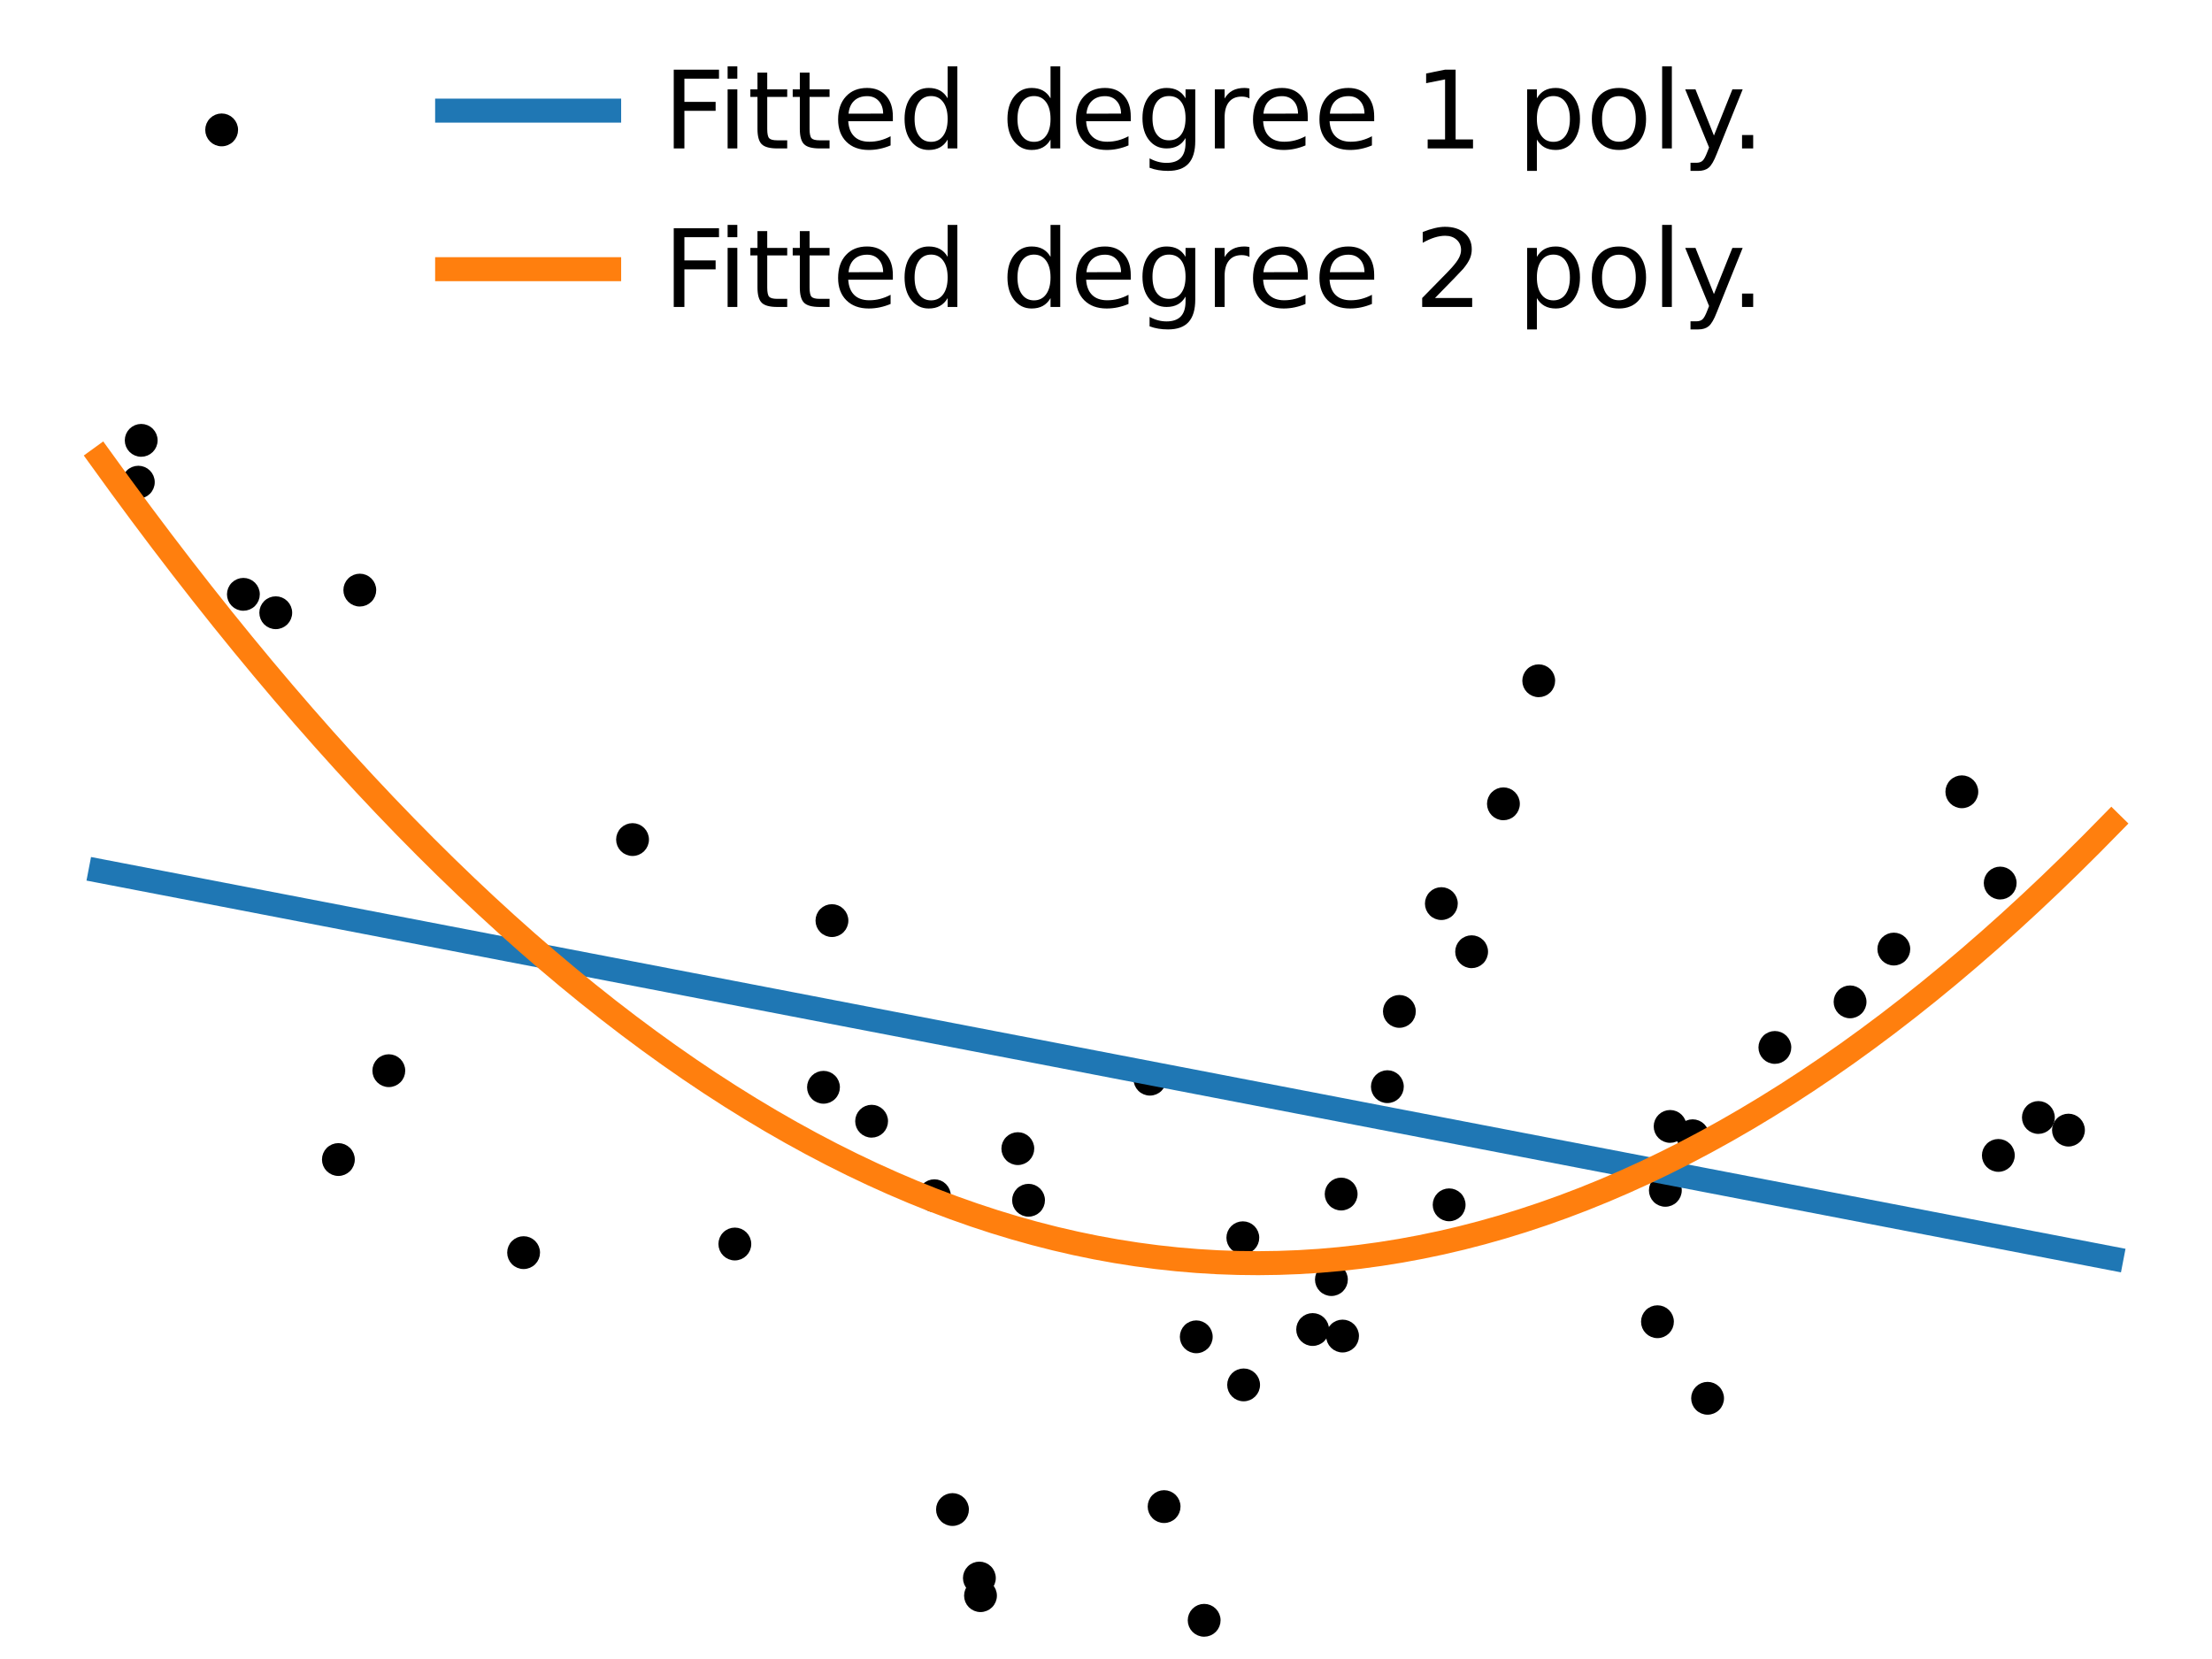
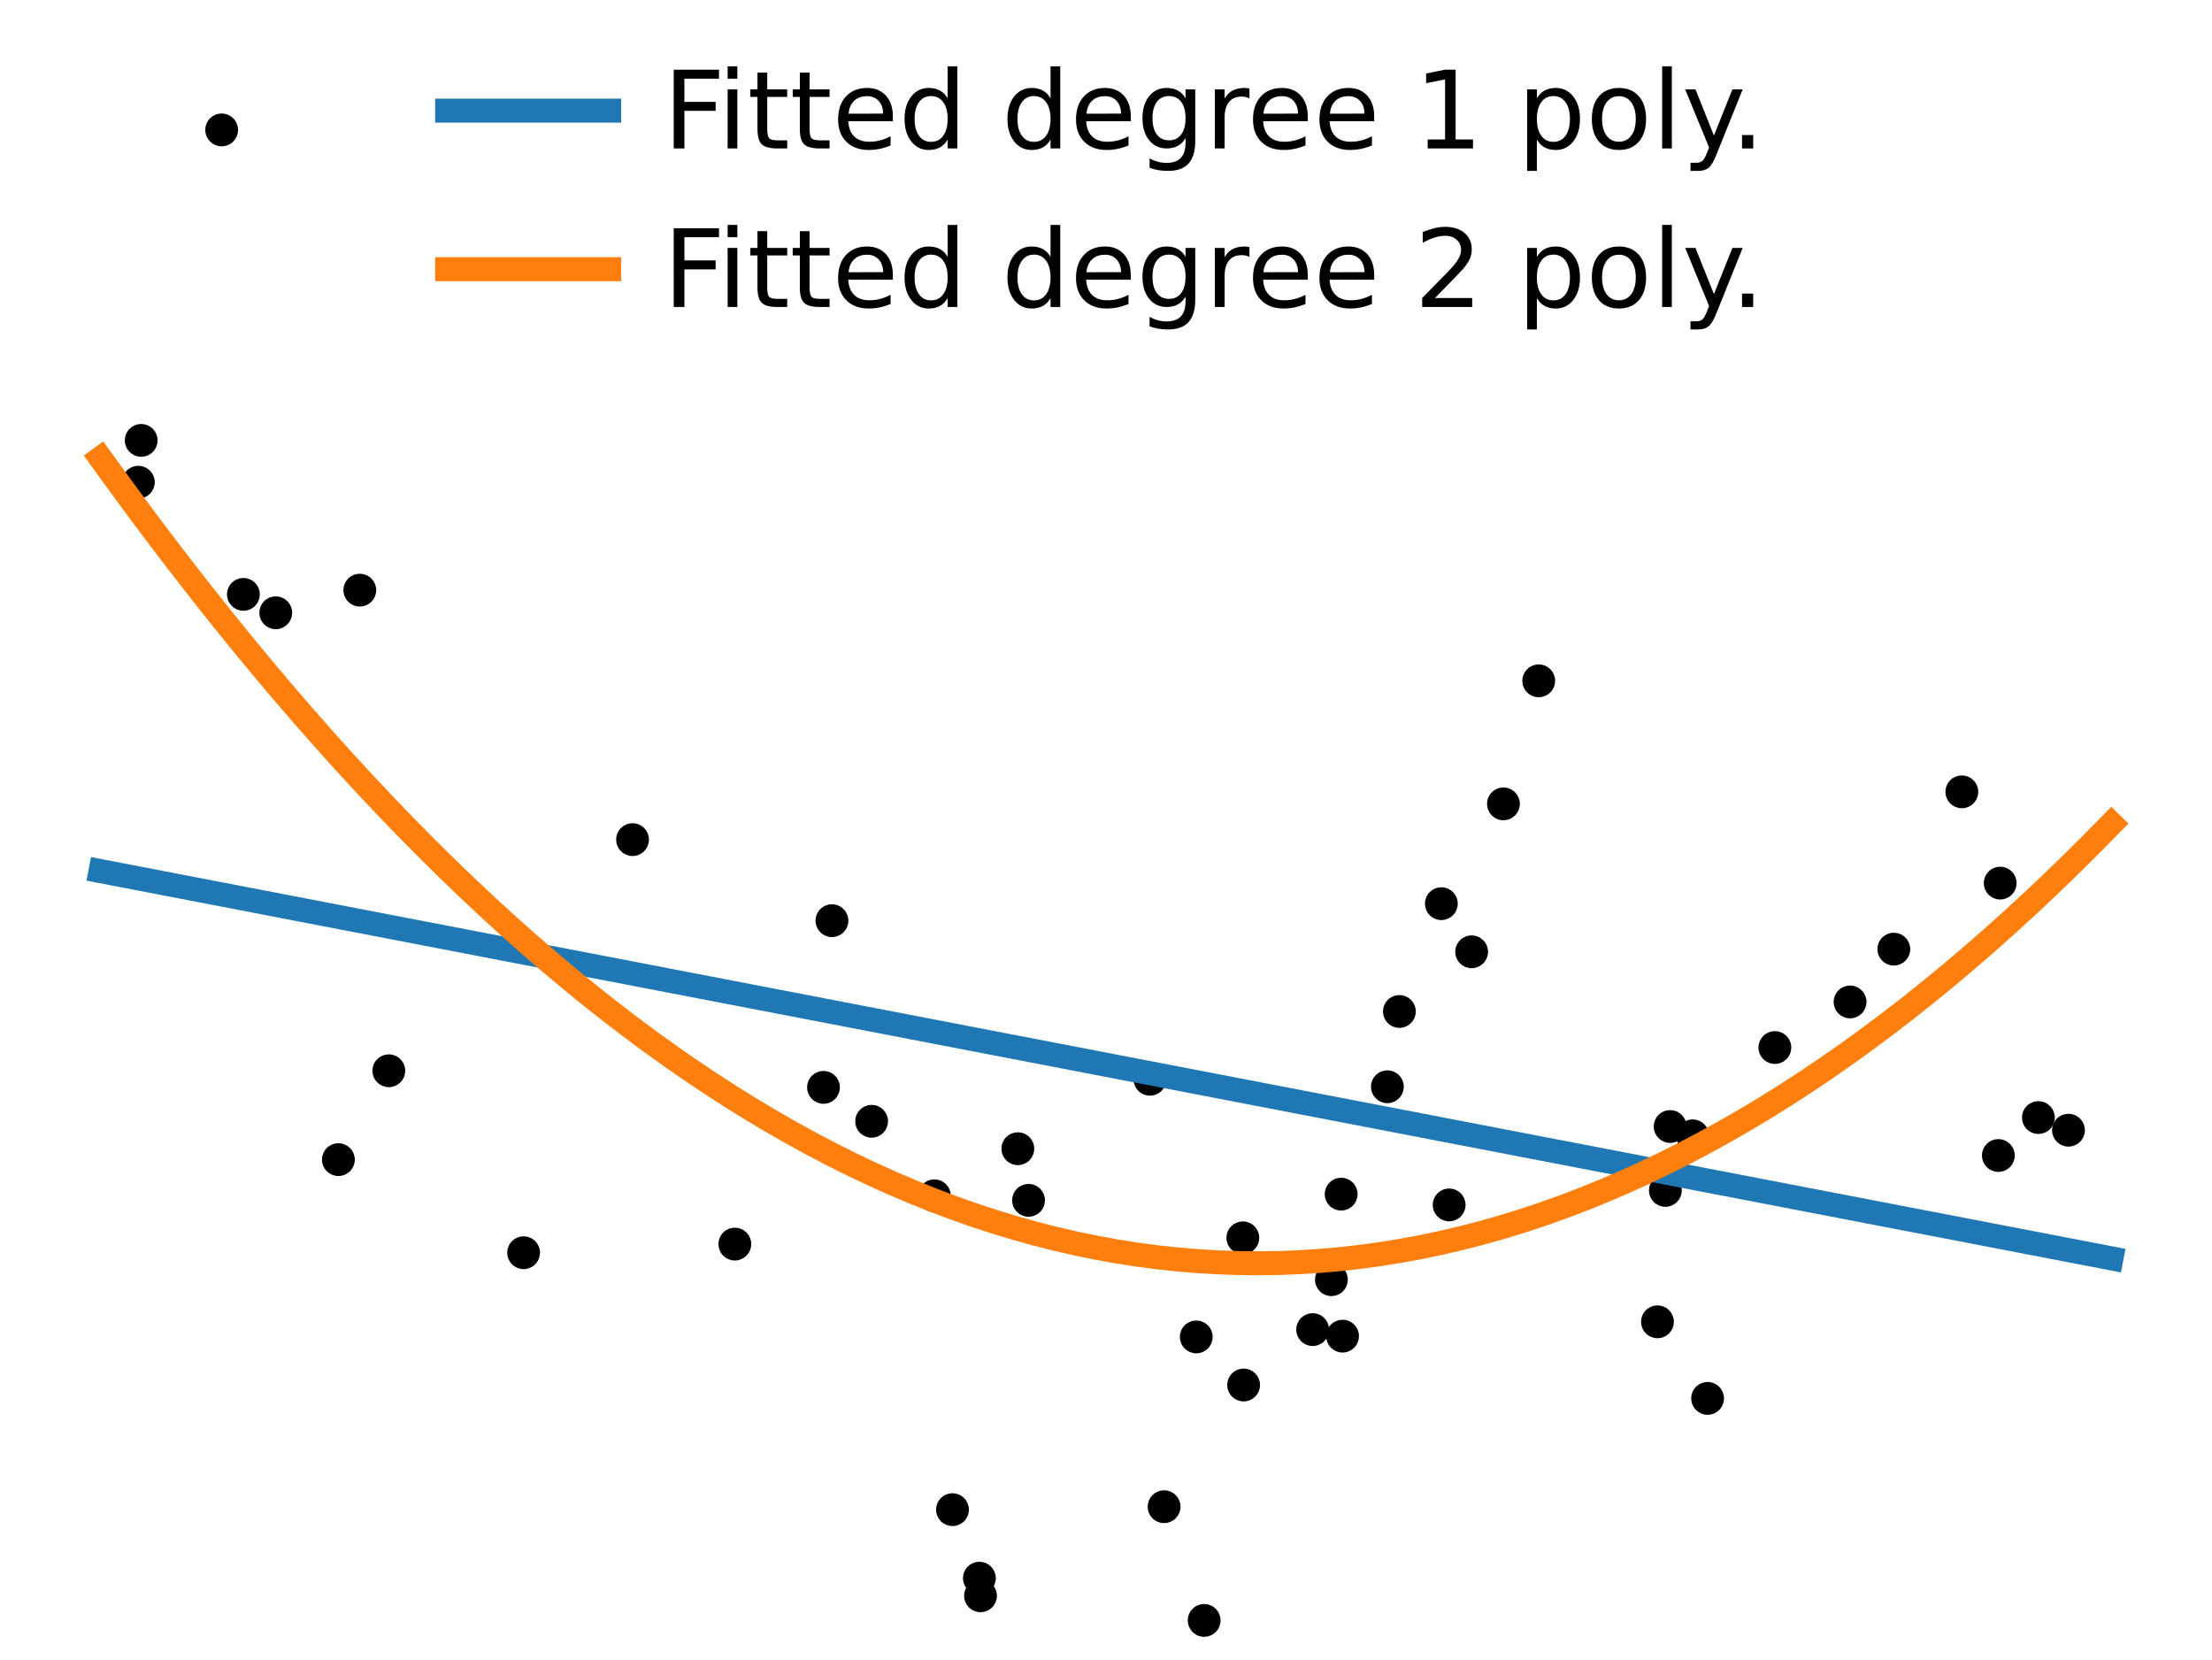
- <svg xmlns="http://www.w3.org/2000/svg" xmlns:xlink="http://www.w3.org/1999/xlink" height="276.48pt" version="1.1" viewBox="0 0 368.64 276.48" width="368.64pt">
+ <svg xmlns="http://www.w3.org/2000/svg" xmlns:xlink="http://www.w3.org/1999/xlink" width="491.52" height="368.64" version="1.1" viewBox="0 0 368.64 276.48">
  <defs>
-     <style type="text/css">*{stroke-linecap:butt;stroke-linejoin:round;}</style>
+     <style type="text/css">*{stroke-linecap:butt;stroke-linejoin:round}</style>
  </defs>
  <g id="figure_1">
    <g id="patch_1">
-       <path d="M 0 276.48  L 368.64 276.48  L 368.64 0  L 0 0  z " style="fill:none;" />
+       <path d="M 0 276.48 L 368.64 276.48 L 368.64 0 L 0 0 z" style="fill:none" />
    </g>
    <g id="axes_1">
      <g id="PathCollection_1">
        <defs>
-           <path d="M 0 2.236  C 0.593 2.236 1.162 2 1.581 1.581  C 2 1.162 2.236 0.593 2.236 0  C 2.236 -0.593 2 -1.162 1.581 -1.581  C 1.162 -2 0.593 -2.236 0 -2.236  C -0.593 -2.236 -1.162 -2 -1.581 -1.581  C -2 -1.162 -2.236 -0.593 -2.236 0  C -2.236 0.593 -2 1.162 -1.581 1.581  C -1.162 2 -0.593 2.236 0 2.236  z " id="m1b317f0006" style="stroke:#000000;" />
+           <path id="m1b317f0006" d="M 0 2.236 C 0.593 2.236 1.162 2 1.581 1.581 C 2 1.162 2.236 0.593 2.236 0 C 2.236 -0.593 2 -1.162 1.581 -1.581 C 1.162 -2 0.593 -2.236 0 -2.236 C -0.593 -2.236 -1.162 -2 -1.581 -1.581 C -2 -1.162 -2.236 -0.593 -2.236 0 C -2.236 0.593 -2 1.162 -1.581 1.581 C -1.162 2 -0.593 2.236 0 2.236 z" style="stroke:#000" />
        </defs>
        <g clip-path="url(#p5749ccb862)">
-           <use style="stroke:#000000;" x="200.679" xlink:href="#m1b317f0006" y="270.03" />
-           <use style="stroke:#000000;" x="256.436" xlink:href="#m1b317f0006" y="113.452" />
-           <use style="stroke:#000000;" x="218.759" xlink:href="#m1b317f0006" y="221.569" />
-           <use style="stroke:#000000;" x="199.362" xlink:href="#m1b317f0006" y="222.787" />
-           <use style="stroke:#000000;" x="158.735" xlink:href="#m1b317f0006" y="251.57" />
-           <use style="stroke:#000000;" x="233.213" xlink:href="#m1b317f0006" y="168.555" />
-           <use style="stroke:#000000;" x="163.404" xlink:href="#m1b317f0006" y="265.923" />
-           <use style="stroke:#000000;" x="315.614" xlink:href="#m1b317f0006" y="158.167" />
-           <use style="stroke:#000000;" x="339.706" xlink:href="#m1b317f0006" y="186.234" />
-           <use style="stroke:#000000;" x="145.258" xlink:href="#m1b317f0006" y="186.855" />
-           <use style="stroke:#000000;" x="282.085" xlink:href="#m1b317f0006" y="189.277" />
-           <use style="stroke:#000000;" x="194.003" xlink:href="#m1b317f0006" y="251.081" />
-           <use style="stroke:#000000;" x="207.124" xlink:href="#m1b317f0006" y="206.276" />
-           <use style="stroke:#000000;" x="326.949" xlink:href="#m1b317f0006" y="131.954" />
-           <use style="stroke:#000000;" x="40.562" xlink:href="#m1b317f0006" y="99.048" />
-           <use style="stroke:#000000;" x="45.956" xlink:href="#m1b317f0006" y="102.115" />
-           <use style="stroke:#000000;" x="23.532" xlink:href="#m1b317f0006" y="73.387" />
-           <use style="stroke:#000000;" x="295.79" xlink:href="#m1b317f0006" y="174.562" />
-           <use style="stroke:#000000;" x="277.538" xlink:href="#m1b317f0006" y="198.373" />
-           <use style="stroke:#000000;" x="308.321" xlink:href="#m1b317f0006" y="166.965" />
-           <use style="stroke:#000000;" x="344.718" xlink:href="#m1b317f0006" y="188.337" />
-           <use style="stroke:#000000;" x="284.576" xlink:href="#m1b317f0006" y="233.031" />
-           <use style="stroke:#000000;" x="171.411" xlink:href="#m1b317f0006" y="200.027" />
-           <use style="stroke:#000000;" x="278.333" xlink:href="#m1b317f0006" y="187.723" />
-           <use style="stroke:#000000;" x="56.393" xlink:href="#m1b317f0006" y="193.241" />
-           <use style="stroke:#000000;" x="231.211" xlink:href="#m1b317f0006" y="181.098" />
-           <use style="stroke:#000000;" x="64.798" xlink:href="#m1b317f0006" y="178.434" />
-           <use style="stroke:#000000;" x="333.341" xlink:href="#m1b317f0006" y="147.164" />
-           <use style="stroke:#000000;" x="191.642" xlink:href="#m1b317f0006" y="179.85" />
-           <use style="stroke:#000000;" x="155.721" xlink:href="#m1b317f0006" y="199.273" />
-           <use style="stroke:#000000;" x="105.416" xlink:href="#m1b317f0006" y="139.916" />
-           <use style="stroke:#000000;" x="276.223" xlink:href="#m1b317f0006" y="220.27" />
-           <use style="stroke:#000000;" x="169.625" xlink:href="#m1b317f0006" y="191.424" />
-           <use style="stroke:#000000;" x="207.254" xlink:href="#m1b317f0006" y="230.798" />
-           <use style="stroke:#000000;" x="23.053" xlink:href="#m1b317f0006" y="80.356" />
-           <use style="stroke:#000000;" x="223.743" xlink:href="#m1b317f0006" y="222.658" />
-           <use style="stroke:#000000;" x="221.886" xlink:href="#m1b317f0006" y="213.247" />
-           <use style="stroke:#000000;" x="223.508" xlink:href="#m1b317f0006" y="198.994" />
-           <use style="stroke:#000000;" x="333.032" xlink:href="#m1b317f0006" y="192.555" />
-           <use style="stroke:#000000;" x="245.253" xlink:href="#m1b317f0006" y="158.609" />
-           <use style="stroke:#000000;" x="137.237" xlink:href="#m1b317f0006" y="181.2" />
-           <use style="stroke:#000000;" x="163.218" xlink:href="#m1b317f0006" y="262.99" />
-           <use style="stroke:#000000;" x="250.552" xlink:href="#m1b317f0006" y="133.959" />
-           <use style="stroke:#000000;" x="36.94" xlink:href="#m1b317f0006" y="21.648" />
-           <use style="stroke:#000000;" x="240.208" xlink:href="#m1b317f0006" y="150.588" />
-           <use style="stroke:#000000;" x="241.505" xlink:href="#m1b317f0006" y="200.79" />
-           <use style="stroke:#000000;" x="87.261" xlink:href="#m1b317f0006" y="208.757" />
-           <use style="stroke:#000000;" x="59.963" xlink:href="#m1b317f0006" y="98.344" />
-           <use style="stroke:#000000;" x="122.465" xlink:href="#m1b317f0006" y="207.319" />
-           <use style="stroke:#000000;" x="138.646" xlink:href="#m1b317f0006" y="153.422" />
+           <use style="stroke:#000" x="200.679" y="270.03" xlink:href="#m1b317f0006" />
+           <use style="stroke:#000" x="256.436" y="113.452" xlink:href="#m1b317f0006" />
+           <use style="stroke:#000" x="218.759" y="221.569" xlink:href="#m1b317f0006" />
+           <use style="stroke:#000" x="199.362" y="222.787" xlink:href="#m1b317f0006" />
+           <use style="stroke:#000" x="158.735" y="251.57" xlink:href="#m1b317f0006" />
+           <use style="stroke:#000" x="233.213" y="168.555" xlink:href="#m1b317f0006" />
+           <use style="stroke:#000" x="163.404" y="265.923" xlink:href="#m1b317f0006" />
+           <use style="stroke:#000" x="315.614" y="158.167" xlink:href="#m1b317f0006" />
+           <use style="stroke:#000" x="339.706" y="186.234" xlink:href="#m1b317f0006" />
+           <use style="stroke:#000" x="145.258" y="186.855" xlink:href="#m1b317f0006" />
+           <use style="stroke:#000" x="282.085" y="189.277" xlink:href="#m1b317f0006" />
+           <use style="stroke:#000" x="194.003" y="251.081" xlink:href="#m1b317f0006" />
+           <use style="stroke:#000" x="207.124" y="206.276" xlink:href="#m1b317f0006" />
+           <use style="stroke:#000" x="326.949" y="131.954" xlink:href="#m1b317f0006" />
+           <use style="stroke:#000" x="40.562" y="99.048" xlink:href="#m1b317f0006" />
+           <use style="stroke:#000" x="45.956" y="102.115" xlink:href="#m1b317f0006" />
+           <use style="stroke:#000" x="23.532" y="73.387" xlink:href="#m1b317f0006" />
+           <use style="stroke:#000" x="295.79" y="174.562" xlink:href="#m1b317f0006" />
+           <use style="stroke:#000" x="277.538" y="198.373" xlink:href="#m1b317f0006" />
+           <use style="stroke:#000" x="308.321" y="166.965" xlink:href="#m1b317f0006" />
+           <use style="stroke:#000" x="344.718" y="188.337" xlink:href="#m1b317f0006" />
+           <use style="stroke:#000" x="284.576" y="233.031" xlink:href="#m1b317f0006" />
+           <use style="stroke:#000" x="171.411" y="200.027" xlink:href="#m1b317f0006" />
+           <use style="stroke:#000" x="278.333" y="187.723" xlink:href="#m1b317f0006" />
+           <use style="stroke:#000" x="56.393" y="193.241" xlink:href="#m1b317f0006" />
+           <use style="stroke:#000" x="231.211" y="181.098" xlink:href="#m1b317f0006" />
+           <use style="stroke:#000" x="64.798" y="178.434" xlink:href="#m1b317f0006" />
+           <use style="stroke:#000" x="333.341" y="147.164" xlink:href="#m1b317f0006" />
+           <use style="stroke:#000" x="191.642" y="179.85" xlink:href="#m1b317f0006" />
+           <use style="stroke:#000" x="155.721" y="199.273" xlink:href="#m1b317f0006" />
+           <use style="stroke:#000" x="105.416" y="139.916" xlink:href="#m1b317f0006" />
+           <use style="stroke:#000" x="276.223" y="220.27" xlink:href="#m1b317f0006" />
+           <use style="stroke:#000" x="169.625" y="191.424" xlink:href="#m1b317f0006" />
+           <use style="stroke:#000" x="207.254" y="230.798" xlink:href="#m1b317f0006" />
+           <use style="stroke:#000" x="23.053" y="80.356" xlink:href="#m1b317f0006" />
+           <use style="stroke:#000" x="223.743" y="222.658" xlink:href="#m1b317f0006" />
+           <use style="stroke:#000" x="221.886" y="213.247" xlink:href="#m1b317f0006" />
+           <use style="stroke:#000" x="223.508" y="198.994" xlink:href="#m1b317f0006" />
+           <use style="stroke:#000" x="333.032" y="192.555" xlink:href="#m1b317f0006" />
+           <use style="stroke:#000" x="245.253" y="158.609" xlink:href="#m1b317f0006" />
+           <use style="stroke:#000" x="137.237" y="181.2" xlink:href="#m1b317f0006" />
+           <use style="stroke:#000" x="163.218" y="262.99" xlink:href="#m1b317f0006" />
+           <use style="stroke:#000" x="250.552" y="133.959" xlink:href="#m1b317f0006" />
+           <use style="stroke:#000" x="36.94" y="21.648" xlink:href="#m1b317f0006" />
+           <use style="stroke:#000" x="240.208" y="150.588" xlink:href="#m1b317f0006" />
+           <use style="stroke:#000" x="241.505" y="200.79" xlink:href="#m1b317f0006" />
+           <use style="stroke:#000" x="87.261" y="208.757" xlink:href="#m1b317f0006" />
+           <use style="stroke:#000" x="59.963" y="98.344" xlink:href="#m1b317f0006" />
+           <use style="stroke:#000" x="122.465" y="207.319" xlink:href="#m1b317f0006" />
+           <use style="stroke:#000" x="138.646" y="153.422" xlink:href="#m1b317f0006" />
        </g>
      </g>
      <g id="line2d_1">
-         <path clip-path="url(#p5749ccb862)" d="M 16.756 145.167  L 20.141 145.819  L 23.527 146.471  L 26.912 147.122  L 30.297 147.774  L 33.682 148.426  L 37.067 149.078  L 40.452 149.73  L 43.837 150.382  L 47.222 151.034  L 50.608 151.686  L 53.993 152.337  L 57.378 152.989  L 60.763 153.641  L 64.148 154.293  L 67.533 154.945  L 70.918 155.597  L 74.303 156.249  L 77.689 156.9  L 81.074 157.552  L 84.459 158.204  L 87.844 158.856  L 91.229 159.508  L 94.614 160.16  L 97.999 160.812  L 101.384 161.463  L 104.77 162.115  L 108.155 162.767  L 111.54 163.419  L 114.925 164.071  L 118.31 164.723  L 121.695 165.375  L 125.08 166.026  L 128.465 166.678  L 131.851 167.33  L 135.236 167.982  L 138.621 168.634  L 142.006 169.286  L 145.391 169.938  L 148.776 170.589  L 152.161 171.241  L 155.546 171.893  L 158.932 172.545  L 162.317 173.197  L 165.702 173.849  L 169.087 174.501  L 172.472 175.152  L 175.857 175.804  L 179.242 176.456  L 182.627 177.108  L 186.013 177.76  L 189.398 178.412  L 192.783 179.064  L 196.168 179.715  L 199.553 180.367  L 202.938 181.019  L 206.323 181.671  L 209.708 182.323  L 213.094 182.975  L 216.479 183.627  L 219.864 184.278  L 223.249 184.93  L 226.634 185.582  L 230.019 186.234  L 233.404 186.886  L 236.789 187.538  L 240.175 188.19  L 243.56 188.842  L 246.945 189.493  L 250.33 190.145  L 253.715 190.797  L 257.1 191.449  L 260.485 192.101  L 263.87 192.753  L 267.256 193.405  L 270.641 194.056  L 274.026 194.708  L 277.411 195.36  L 280.796 196.012  L 284.181 196.664  L 287.566 197.316  L 290.951 197.968  L 294.337 198.619  L 297.722 199.271  L 301.107 199.923  L 304.492 200.575  L 307.877 201.227  L 311.262 201.879  L 314.647 202.531  L 318.032 203.182  L 321.418 203.834  L 324.803 204.486  L 328.188 205.138  L 331.573 205.79  L 334.958 206.442  L 338.343 207.094  L 341.728 207.745  L 345.113 208.397  L 348.499 209.049  L 351.884 209.701  " style="fill:none;stroke:#1f77b4;stroke-linecap:square;stroke-width:4;" />
+         <path d="M 16.756 145.167 L 20.141 145.819 L 23.527 146.471 L 26.912 147.122 L 30.297 147.774 L 33.682 148.426 L 37.067 149.078 L 40.452 149.73 L 43.837 150.382 L 47.222 151.034 L 50.608 151.686 L 53.993 152.337 L 57.378 152.989 L 60.763 153.641 L 64.148 154.293 L 67.533 154.945 L 70.918 155.597 L 74.303 156.249 L 77.689 156.9 L 81.074 157.552 L 84.459 158.204 L 87.844 158.856 L 91.229 159.508 L 94.614 160.16 L 97.999 160.812 L 101.384 161.463 L 104.77 162.115 L 108.155 162.767 L 111.54 163.419 L 114.925 164.071 L 118.31 164.723 L 121.695 165.375 L 125.08 166.026 L 128.465 166.678 L 131.851 167.33 L 135.236 167.982 L 138.621 168.634 L 142.006 169.286 L 145.391 169.938 L 148.776 170.589 L 152.161 171.241 L 155.546 171.893 L 158.932 172.545 L 162.317 173.197 L 165.702 173.849 L 169.087 174.501 L 172.472 175.152 L 175.857 175.804 L 179.242 176.456 L 182.627 177.108 L 186.013 177.76 L 189.398 178.412 L 192.783 179.064 L 196.168 179.715 L 199.553 180.367 L 202.938 181.019 L 206.323 181.671 L 209.708 182.323 L 213.094 182.975 L 216.479 183.627 L 219.864 184.278 L 223.249 184.93 L 226.634 185.582 L 230.019 186.234 L 233.404 186.886 L 236.789 187.538 L 240.175 188.19 L 243.56 188.842 L 246.945 189.493 L 250.33 190.145 L 253.715 190.797 L 257.1 191.449 L 260.485 192.101 L 263.87 192.753 L 267.256 193.405 L 270.641 194.056 L 274.026 194.708 L 277.411 195.36 L 280.796 196.012 L 284.181 196.664 L 287.566 197.316 L 290.951 197.968 L 294.337 198.619 L 297.722 199.271 L 301.107 199.923 L 304.492 200.575 L 307.877 201.227 L 311.262 201.879 L 314.647 202.531 L 318.032 203.182 L 321.418 203.834 L 324.803 204.486 L 328.188 205.138 L 331.573 205.79 L 334.958 206.442 L 338.343 207.094 L 341.728 207.745 L 345.113 208.397 L 348.499 209.049 L 351.884 209.701" clip-path="url(#p5749ccb862)" style="fill:none;stroke:#1f77b4;stroke-linecap:square;stroke-width:4" />
      </g>
      <g id="line2d_2">
-         <path clip-path="url(#p5749ccb862)" d="M 16.756 76.359  L 20.141 81.031  L 23.527 85.619  L 26.912 90.125  L 30.297 94.548  L 33.682 98.888  L 37.067 103.146  L 40.452 107.32  L 43.837 111.412  L 47.222 115.422  L 50.608 119.348  L 53.993 123.191  L 57.378 126.952  L 60.763 130.63  L 64.148 134.225  L 67.533 137.738  L 70.918 141.168  L 74.303 144.514  L 77.689 147.779  L 81.074 150.96  L 84.459 154.059  L 87.844 157.074  L 91.229 160.007  L 94.614 162.858  L 97.999 165.625  L 101.384 168.31  L 104.77 170.912  L 108.155 173.431  L 111.54 175.867  L 114.925 178.221  L 118.31 180.491  L 121.695 182.679  L 125.08 184.785  L 128.465 186.807  L 131.851 188.747  L 135.236 190.604  L 138.621 192.378  L 142.006 194.069  L 145.391 195.678  L 148.776 197.204  L 152.161 198.647  L 155.546 200.007  L 158.932 201.284  L 162.317 202.479  L 165.702 203.591  L 169.087 204.62  L 172.472 205.566  L 175.857 206.43  L 179.242 207.211  L 182.627 207.909  L 186.013 208.524  L 189.398 209.056  L 192.783 209.506  L 196.168 209.873  L 199.553 210.157  L 202.938 210.359  L 206.323 210.477  L 209.708 210.513  L 213.094 210.466  L 216.479 210.336  L 219.864 210.124  L 223.249 209.828  L 226.634 209.45  L 230.019 208.989  L 233.404 208.446  L 236.789 207.819  L 240.175 207.11  L 243.56 206.318  L 246.945 205.443  L 250.33 204.486  L 253.715 203.445  L 257.1 202.322  L 260.485 201.117  L 263.87 199.828  L 267.256 198.456  L 270.641 197.002  L 274.026 195.465  L 277.411 193.846  L 280.796 192.143  L 284.181 190.358  L 287.566 188.49  L 290.951 186.539  L 294.337 184.505  L 297.722 182.389  L 301.107 180.189  L 304.492 177.907  L 307.877 175.543  L 311.262 173.095  L 314.647 170.565  L 318.032 167.952  L 321.418 165.256  L 324.803 162.477  L 328.188 159.616  L 331.573 156.672  L 334.958 153.645  L 338.343 150.535  L 341.728 147.342  L 345.113 144.067  L 348.499 140.709  L 351.884 137.268  " style="fill:none;stroke:#ff7f0e;stroke-linecap:square;stroke-width:4;" />
+         <path d="M 16.756 76.359 L 20.141 81.031 L 23.527 85.619 L 26.912 90.125 L 30.297 94.548 L 33.682 98.888 L 37.067 103.146 L 40.452 107.32 L 43.837 111.412 L 47.222 115.422 L 50.608 119.348 L 53.993 123.191 L 57.378 126.952 L 60.763 130.63 L 64.148 134.225 L 67.533 137.738 L 70.918 141.168 L 74.303 144.514 L 77.689 147.779 L 81.074 150.96 L 84.459 154.059 L 87.844 157.074 L 91.229 160.007 L 94.614 162.858 L 97.999 165.625 L 101.384 168.31 L 104.77 170.912 L 108.155 173.431 L 111.54 175.867 L 114.925 178.221 L 118.31 180.491 L 121.695 182.679 L 125.08 184.785 L 128.465 186.807 L 131.851 188.747 L 135.236 190.604 L 138.621 192.378 L 142.006 194.069 L 145.391 195.678 L 148.776 197.204 L 152.161 198.647 L 155.546 200.007 L 158.932 201.284 L 162.317 202.479 L 165.702 203.591 L 169.087 204.62 L 172.472 205.566 L 175.857 206.43 L 179.242 207.211 L 182.627 207.909 L 186.013 208.524 L 189.398 209.056 L 192.783 209.506 L 196.168 209.873 L 199.553 210.157 L 202.938 210.359 L 206.323 210.477 L 209.708 210.513 L 213.094 210.466 L 216.479 210.336 L 219.864 210.124 L 223.249 209.828 L 226.634 209.45 L 230.019 208.989 L 233.404 208.446 L 236.789 207.819 L 240.175 207.11 L 243.56 206.318 L 246.945 205.443 L 250.33 204.486 L 253.715 203.445 L 257.1 202.322 L 260.485 201.117 L 263.87 199.828 L 267.256 198.456 L 270.641 197.002 L 274.026 195.465 L 277.411 193.846 L 280.796 192.143 L 284.181 190.358 L 287.566 188.49 L 290.951 186.539 L 294.337 184.505 L 297.722 182.389 L 301.107 180.189 L 304.492 177.907 L 307.877 175.543 L 311.262 173.095 L 314.647 170.565 L 318.032 167.952 L 321.418 165.256 L 324.803 162.477 L 328.188 159.616 L 331.573 156.672 L 334.958 153.645 L 338.343 150.535 L 341.728 147.342 L 345.113 144.067 L 348.499 140.709 L 351.884 137.268" clip-path="url(#p5749ccb862)" style="fill:none;stroke:#ff7f0e;stroke-linecap:square;stroke-width:4" />
      </g>
      <g id="legend_1">
        <g id="line2d_3">
-           <path d="M 74.517 18.436  L 101.517 18.436  " style="fill:none;stroke:#1f77b4;stroke-linecap:square;stroke-width:4;" />
+           <path d="M 74.517 18.436 L 101.517 18.436" style="fill:none;stroke:#1f77b4;stroke-linecap:square;stroke-width:4" />
        </g>
-         <g id="line2d_4" />
        <g id="text_1">
          <g transform="translate(110.5172 24.73639)scale(0.18 -0.18)">
            <defs>
-               <path d="M 9.812 72.906  L 51.703 72.906  L 51.703 64.594  L 19.672 64.594  L 19.672 43.109  L 48.578 43.109  L 48.578 34.812  L 19.672 34.812  L 19.672 0  L 9.812 0  z " id="DejaVuSans-70" />
-               <path d="M 9.422 54.688  L 18.406 54.688  L 18.406 0  L 9.422 0  z M 9.422 75.984  L 18.406 75.984  L 18.406 64.594  L 9.422 64.594  z " id="DejaVuSans-105" />
-               <path d="M 18.312 70.219  L 18.312 54.688  L 36.812 54.688  L 36.812 47.703  L 18.312 47.703  L 18.312 18.016  Q 18.312 11.328 20.141 9.422  Q 21.969 7.516 27.594 7.516  L 36.812 7.516  L 36.812 0  L 27.594 0  Q 17.188 0 13.234 3.875  Q 9.281 7.766 9.281 18.016  L 9.281 47.703  L 2.688 47.703  L 2.688 54.688  L 9.281 54.688  L 9.281 70.219  z " id="DejaVuSans-116" />
-               <path d="M 56.203 29.594  L 56.203 25.203  L 14.891 25.203  Q 15.484 15.922 20.484 11.062  Q 25.484 6.203 34.422 6.203  Q 39.594 6.203 44.453 7.469  Q 49.312 8.734 54.109 11.281  L 54.109 2.781  Q 49.266 0.734 44.188 -0.344  Q 39.109 -1.422 33.891 -1.422  Q 20.797 -1.422 13.156 6.188  Q 5.516 13.812 5.516 26.812  Q 5.516 40.234 12.766 48.109  Q 20.016 56 32.328 56  Q 43.359 56 49.781 48.891  Q 56.203 41.797 56.203 29.594  z M 47.219 32.234  Q 47.125 39.594 43.094 43.984  Q 39.062 48.391 32.422 48.391  Q 24.906 48.391 20.391 44.141  Q 15.875 39.891 15.188 32.172  z " id="DejaVuSans-101" />
-               <path d="M 45.406 46.391  L 45.406 75.984  L 54.391 75.984  L 54.391 0  L 45.406 0  L 45.406 8.203  Q 42.578 3.328 38.25 0.953  Q 33.938 -1.422 27.875 -1.422  Q 17.969 -1.422 11.734 6.484  Q 5.516 14.406 5.516 27.297  Q 5.516 40.188 11.734 48.094  Q 17.969 56 27.875 56  Q 33.938 56 38.25 53.625  Q 42.578 51.266 45.406 46.391  z M 14.797 27.297  Q 14.797 17.391 18.875 11.75  Q 22.953 6.109 30.078 6.109  Q 37.203 6.109 41.297 11.75  Q 45.406 17.391 45.406 27.297  Q 45.406 37.203 41.297 42.844  Q 37.203 48.484 30.078 48.484  Q 22.953 48.484 18.875 42.844  Q 14.797 37.203 14.797 27.297  z " id="DejaVuSans-100" />
+               <path id="DejaVuSans-70" d="M 9.812 72.906 L 51.703 72.906 L 51.703 64.594 L 19.672 64.594 L 19.672 43.109 L 48.578 43.109 L 48.578 34.812 L 19.672 34.812 L 19.672 0 L 9.812 0 z" />
+               <path id="DejaVuSans-105" d="M 9.422 54.688 L 18.406 54.688 L 18.406 0 L 9.422 0 z M 9.422 75.984 L 18.406 75.984 L 18.406 64.594 L 9.422 64.594 z" />
+               <path id="DejaVuSans-116" d="M 18.312 70.219 L 18.312 54.688 L 36.812 54.688 L 36.812 47.703 L 18.312 47.703 L 18.312 18.016 Q 18.312 11.328 20.141 9.422 Q 21.969 7.516 27.594 7.516 L 36.812 7.516 L 36.812 0 L 27.594 0 Q 17.188 0 13.234 3.875 Q 9.281 7.766 9.281 18.016 L 9.281 47.703 L 2.688 47.703 L 2.688 54.688 L 9.281 54.688 L 9.281 70.219 z" />
+               <path id="DejaVuSans-101" d="M 56.203 29.594 L 56.203 25.203 L 14.891 25.203 Q 15.484 15.922 20.484 11.062 Q 25.484 6.203 34.422 6.203 Q 39.594 6.203 44.453 7.469 Q 49.312 8.734 54.109 11.281 L 54.109 2.781 Q 49.266 0.734 44.188 -0.344 Q 39.109 -1.422 33.891 -1.422 Q 20.797 -1.422 13.156 6.188 Q 5.516 13.812 5.516 26.812 Q 5.516 40.234 12.766 48.109 Q 20.016 56 32.328 56 Q 43.359 56 49.781 48.891 Q 56.203 41.797 56.203 29.594 z M 47.219 32.234 Q 47.125 39.594 43.094 43.984 Q 39.062 48.391 32.422 48.391 Q 24.906 48.391 20.391 44.141 Q 15.875 39.891 15.188 32.172 z" />
+               <path id="DejaVuSans-100" d="M 45.406 46.391 L 45.406 75.984 L 54.391 75.984 L 54.391 0 L 45.406 0 L 45.406 8.203 Q 42.578 3.328 38.25 0.953 Q 33.938 -1.422 27.875 -1.422 Q 17.969 -1.422 11.734 6.484 Q 5.516 14.406 5.516 27.297 Q 5.516 40.188 11.734 48.094 Q 17.969 56 27.875 56 Q 33.938 56 38.25 53.625 Q 42.578 51.266 45.406 46.391 z M 14.797 27.297 Q 14.797 17.391 18.875 11.75 Q 22.953 6.109 30.078 6.109 Q 37.203 6.109 41.297 11.75 Q 45.406 17.391 45.406 27.297 Q 45.406 37.203 41.297 42.844 Q 37.203 48.484 30.078 48.484 Q 22.953 48.484 18.875 42.844 Q 14.797 37.203 14.797 27.297 z" />
              <path id="DejaVuSans-32" />
-               <path d="M 45.406 27.984  Q 45.406 37.75 41.375 43.109  Q 37.359 48.484 30.078 48.484  Q 22.859 48.484 18.828 43.109  Q 14.797 37.75 14.797 27.984  Q 14.797 18.266 18.828 12.891  Q 22.859 7.516 30.078 7.516  Q 37.359 7.516 41.375 12.891  Q 45.406 18.266 45.406 27.984  z M 54.391 6.781  Q 54.391 -7.172 48.188 -13.984  Q 42 -20.797 29.203 -20.797  Q 24.469 -20.797 20.266 -20.094  Q 16.062 -19.391 12.109 -17.922  L 12.109 -9.188  Q 16.062 -11.328 19.922 -12.344  Q 23.781 -13.375 27.781 -13.375  Q 36.625 -13.375 41.016 -8.766  Q 45.406 -4.156 45.406 5.172  L 45.406 9.625  Q 42.625 4.781 38.281 2.391  Q 33.938 0 27.875 0  Q 17.828 0 11.672 7.656  Q 5.516 15.328 5.516 27.984  Q 5.516 40.672 11.672 48.328  Q 17.828 56 27.875 56  Q 33.938 56 38.281 53.609  Q 42.625 51.219 45.406 46.391  L 45.406 54.688  L 54.391 54.688  z " id="DejaVuSans-103" />
-               <path d="M 41.109 46.297  Q 39.594 47.172 37.812 47.578  Q 36.031 48 33.891 48  Q 26.266 48 22.188 43.047  Q 18.109 38.094 18.109 28.812  L 18.109 0  L 9.078 0  L 9.078 54.688  L 18.109 54.688  L 18.109 46.188  Q 20.953 51.172 25.484 53.578  Q 30.031 56 36.531 56  Q 37.453 56 38.578 55.875  Q 39.703 55.766 41.062 55.516  z " id="DejaVuSans-114" />
-               <path d="M 12.406 8.297  L 28.516 8.297  L 28.516 63.922  L 10.984 60.406  L 10.984 69.391  L 28.422 72.906  L 38.281 72.906  L 38.281 8.297  L 54.391 8.297  L 54.391 0  L 12.406 0  z " id="DejaVuSans-49" />
-               <path d="M 18.109 8.203  L 18.109 -20.797  L 9.078 -20.797  L 9.078 54.688  L 18.109 54.688  L 18.109 46.391  Q 20.953 51.266 25.266 53.625  Q 29.594 56 35.594 56  Q 45.562 56 51.781 48.094  Q 58.016 40.188 58.016 27.297  Q 58.016 14.406 51.781 6.484  Q 45.562 -1.422 35.594 -1.422  Q 29.594 -1.422 25.266 0.953  Q 20.953 3.328 18.109 8.203  z M 48.688 27.297  Q 48.688 37.203 44.609 42.844  Q 40.531 48.484 33.406 48.484  Q 26.266 48.484 22.188 42.844  Q 18.109 37.203 18.109 27.297  Q 18.109 17.391 22.188 11.75  Q 26.266 6.109 33.406 6.109  Q 40.531 6.109 44.609 11.75  Q 48.688 17.391 48.688 27.297  z " id="DejaVuSans-112" />
-               <path d="M 30.609 48.391  Q 23.391 48.391 19.188 42.75  Q 14.984 37.109 14.984 27.297  Q 14.984 17.484 19.156 11.844  Q 23.344 6.203 30.609 6.203  Q 37.797 6.203 41.984 11.859  Q 46.188 17.531 46.188 27.297  Q 46.188 37.016 41.984 42.703  Q 37.797 48.391 30.609 48.391  z M 30.609 56  Q 42.328 56 49.016 48.375  Q 55.719 40.766 55.719 27.297  Q 55.719 13.875 49.016 6.219  Q 42.328 -1.422 30.609 -1.422  Q 18.844 -1.422 12.172 6.219  Q 5.516 13.875 5.516 27.297  Q 5.516 40.766 12.172 48.375  Q 18.844 56 30.609 56  z " id="DejaVuSans-111" />
-               <path d="M 9.422 75.984  L 18.406 75.984  L 18.406 0  L 9.422 0  z " id="DejaVuSans-108" />
-               <path d="M 32.172 -5.078  Q 28.375 -14.844 24.75 -17.812  Q 21.141 -20.797 15.094 -20.797  L 7.906 -20.797  L 7.906 -13.281  L 13.188 -13.281  Q 16.891 -13.281 18.938 -11.516  Q 21 -9.766 23.484 -3.219  L 25.094 0.875  L 2.984 54.688  L 12.5 54.688  L 29.594 11.922  L 46.688 54.688  L 56.203 54.688  z " id="DejaVuSans-121" />
-               <path d="M 10.688 12.406  L 21 12.406  L 21 0  L 10.688 0  z " id="DejaVuSans-46" />
+               <path id="DejaVuSans-103" d="M 45.406 27.984 Q 45.406 37.75 41.375 43.109 Q 37.359 48.484 30.078 48.484 Q 22.859 48.484 18.828 43.109 Q 14.797 37.75 14.797 27.984 Q 14.797 18.266 18.828 12.891 Q 22.859 7.516 30.078 7.516 Q 37.359 7.516 41.375 12.891 Q 45.406 18.266 45.406 27.984 z M 54.391 6.781 Q 54.391 -7.172 48.188 -13.984 Q 42 -20.797 29.203 -20.797 Q 24.469 -20.797 20.266 -20.094 Q 16.062 -19.391 12.109 -17.922 L 12.109 -9.188 Q 16.062 -11.328 19.922 -12.344 Q 23.781 -13.375 27.781 -13.375 Q 36.625 -13.375 41.016 -8.766 Q 45.406 -4.156 45.406 5.172 L 45.406 9.625 Q 42.625 4.781 38.281 2.391 Q 33.938 0 27.875 0 Q 17.828 0 11.672 7.656 Q 5.516 15.328 5.516 27.984 Q 5.516 40.672 11.672 48.328 Q 17.828 56 27.875 56 Q 33.938 56 38.281 53.609 Q 42.625 51.219 45.406 46.391 L 45.406 54.688 L 54.391 54.688 z" />
+               <path id="DejaVuSans-114" d="M 41.109 46.297 Q 39.594 47.172 37.812 47.578 Q 36.031 48 33.891 48 Q 26.266 48 22.188 43.047 Q 18.109 38.094 18.109 28.812 L 18.109 0 L 9.078 0 L 9.078 54.688 L 18.109 54.688 L 18.109 46.188 Q 20.953 51.172 25.484 53.578 Q 30.031 56 36.531 56 Q 37.453 56 38.578 55.875 Q 39.703 55.766 41.062 55.516 z" />
+               <path id="DejaVuSans-49" d="M 12.406 8.297 L 28.516 8.297 L 28.516 63.922 L 10.984 60.406 L 10.984 69.391 L 28.422 72.906 L 38.281 72.906 L 38.281 8.297 L 54.391 8.297 L 54.391 0 L 12.406 0 z" />
+               <path id="DejaVuSans-112" d="M 18.109 8.203 L 18.109 -20.797 L 9.078 -20.797 L 9.078 54.688 L 18.109 54.688 L 18.109 46.391 Q 20.953 51.266 25.266 53.625 Q 29.594 56 35.594 56 Q 45.562 56 51.781 48.094 Q 58.016 40.188 58.016 27.297 Q 58.016 14.406 51.781 6.484 Q 45.562 -1.422 35.594 -1.422 Q 29.594 -1.422 25.266 0.953 Q 20.953 3.328 18.109 8.203 z M 48.688 27.297 Q 48.688 37.203 44.609 42.844 Q 40.531 48.484 33.406 48.484 Q 26.266 48.484 22.188 42.844 Q 18.109 37.203 18.109 27.297 Q 18.109 17.391 22.188 11.75 Q 26.266 6.109 33.406 6.109 Q 40.531 6.109 44.609 11.75 Q 48.688 17.391 48.688 27.297 z" />
+               <path id="DejaVuSans-111" d="M 30.609 48.391 Q 23.391 48.391 19.188 42.75 Q 14.984 37.109 14.984 27.297 Q 14.984 17.484 19.156 11.844 Q 23.344 6.203 30.609 6.203 Q 37.797 6.203 41.984 11.859 Q 46.188 17.531 46.188 27.297 Q 46.188 37.016 41.984 42.703 Q 37.797 48.391 30.609 48.391 z M 30.609 56 Q 42.328 56 49.016 48.375 Q 55.719 40.766 55.719 27.297 Q 55.719 13.875 49.016 6.219 Q 42.328 -1.422 30.609 -1.422 Q 18.844 -1.422 12.172 6.219 Q 5.516 13.875 5.516 27.297 Q 5.516 40.766 12.172 48.375 Q 18.844 56 30.609 56 z" />
+               <path id="DejaVuSans-108" d="M 9.422 75.984 L 18.406 75.984 L 18.406 0 L 9.422 0 z" />
+               <path id="DejaVuSans-121" d="M 32.172 -5.078 Q 28.375 -14.844 24.75 -17.812 Q 21.141 -20.797 15.094 -20.797 L 7.906 -20.797 L 7.906 -13.281 L 13.188 -13.281 Q 16.891 -13.281 18.938 -11.516 Q 21 -9.766 23.484 -3.219 L 25.094 0.875 L 2.984 54.688 L 12.5 54.688 L 29.594 11.922 L 46.688 54.688 L 56.203 54.688 z" />
+               <path id="DejaVuSans-46" d="M 10.688 12.406 L 21 12.406 L 21 0 L 10.688 0 z" />
            </defs>
            <use xlink:href="#DejaVuSans-70" />
            <use x="50.27" xlink:href="#DejaVuSans-105" />
            <use x="78.053" xlink:href="#DejaVuSans-116" />
            <use x="117.262" xlink:href="#DejaVuSans-116" />
            <use x="156.471" xlink:href="#DejaVuSans-101" />
            <use x="217.994" xlink:href="#DejaVuSans-100" />
            <use x="281.471" xlink:href="#DejaVuSans-32" />
            <use x="313.258" xlink:href="#DejaVuSans-100" />
            <use x="376.734" xlink:href="#DejaVuSans-101" />
            <use x="438.258" xlink:href="#DejaVuSans-103" />
            <use x="501.734" xlink:href="#DejaVuSans-114" />
            <use x="540.598" xlink:href="#DejaVuSans-101" />
            <use x="602.121" xlink:href="#DejaVuSans-101" />
            <use x="663.645" xlink:href="#DejaVuSans-32" />
            <use x="695.432" xlink:href="#DejaVuSans-49" />
            <use x="759.055" xlink:href="#DejaVuSans-32" />
            <use x="790.842" xlink:href="#DejaVuSans-112" />
            <use x="854.318" xlink:href="#DejaVuSans-111" />
            <use x="915.5" xlink:href="#DejaVuSans-108" />
            <use x="943.283" xlink:href="#DejaVuSans-121" />
            <use x="988.213" xlink:href="#DejaVuSans-46" />
          </g>
        </g>
        <g id="line2d_5">
-           <path d="M 74.517 44.857  L 101.517 44.857  " style="fill:none;stroke:#ff7f0e;stroke-linecap:square;stroke-width:4;" />
+           <path d="M 74.517 44.857 L 101.517 44.857" style="fill:none;stroke:#ff7f0e;stroke-linecap:square;stroke-width:4" />
        </g>
-         <g id="line2d_6" />
        <g id="text_2">
          <g transform="translate(110.5172 51.15701)scale(0.18 -0.18)">
            <defs>
-               <path d="M 19.188 8.297  L 53.609 8.297  L 53.609 0  L 7.328 0  L 7.328 8.297  Q 12.938 14.109 22.625 23.891  Q 32.328 33.688 34.812 36.531  Q 39.547 41.844 41.422 45.531  Q 43.312 49.219 43.312 52.781  Q 43.312 58.594 39.234 62.25  Q 35.156 65.922 28.609 65.922  Q 23.969 65.922 18.812 64.312  Q 13.672 62.703 7.812 59.422  L 7.812 69.391  Q 13.766 71.781 18.938 73  Q 24.125 74.219 28.422 74.219  Q 39.75 74.219 46.484 68.547  Q 53.219 62.891 53.219 53.422  Q 53.219 48.922 51.531 44.891  Q 49.859 40.875 45.406 35.406  Q 44.188 33.984 37.641 27.219  Q 31.109 20.453 19.188 8.297  z " id="DejaVuSans-50" />
+               <path id="DejaVuSans-50" d="M 19.188 8.297 L 53.609 8.297 L 53.609 0 L 7.328 0 L 7.328 8.297 Q 12.938 14.109 22.625 23.891 Q 32.328 33.688 34.812 36.531 Q 39.547 41.844 41.422 45.531 Q 43.312 49.219 43.312 52.781 Q 43.312 58.594 39.234 62.25 Q 35.156 65.922 28.609 65.922 Q 23.969 65.922 18.812 64.312 Q 13.672 62.703 7.812 59.422 L 7.812 69.391 Q 13.766 71.781 18.938 73 Q 24.125 74.219 28.422 74.219 Q 39.75 74.219 46.484 68.547 Q 53.219 62.891 53.219 53.422 Q 53.219 48.922 51.531 44.891 Q 49.859 40.875 45.406 35.406 Q 44.188 33.984 37.641 27.219 Q 31.109 20.453 19.188 8.297 z" />
            </defs>
            <use xlink:href="#DejaVuSans-70" />
            <use x="50.27" xlink:href="#DejaVuSans-105" />
            <use x="78.053" xlink:href="#DejaVuSans-116" />
            <use x="117.262" xlink:href="#DejaVuSans-116" />
            <use x="156.471" xlink:href="#DejaVuSans-101" />
            <use x="217.994" xlink:href="#DejaVuSans-100" />
            <use x="281.471" xlink:href="#DejaVuSans-32" />
            <use x="313.258" xlink:href="#DejaVuSans-100" />
            <use x="376.734" xlink:href="#DejaVuSans-101" />
            <use x="438.258" xlink:href="#DejaVuSans-103" />
            <use x="501.734" xlink:href="#DejaVuSans-114" />
            <use x="540.598" xlink:href="#DejaVuSans-101" />
            <use x="602.121" xlink:href="#DejaVuSans-101" />
            <use x="663.645" xlink:href="#DejaVuSans-32" />
            <use x="695.432" xlink:href="#DejaVuSans-50" />
            <use x="759.055" xlink:href="#DejaVuSans-32" />
            <use x="790.842" xlink:href="#DejaVuSans-112" />
            <use x="854.318" xlink:href="#DejaVuSans-111" />
            <use x="915.5" xlink:href="#DejaVuSans-108" />
            <use x="943.283" xlink:href="#DejaVuSans-121" />
            <use x="988.213" xlink:href="#DejaVuSans-46" />
          </g>
        </g>
      </g>
    </g>
  </g>
  <defs>
    <clipPath id="p5749ccb862">
-       <rect height="265.421" width="368.64" x="0" y="11.059" />
+       <rect width="368.64" height="265.421" x="0" y="11.059" />
    </clipPath>
  </defs>
</svg>
